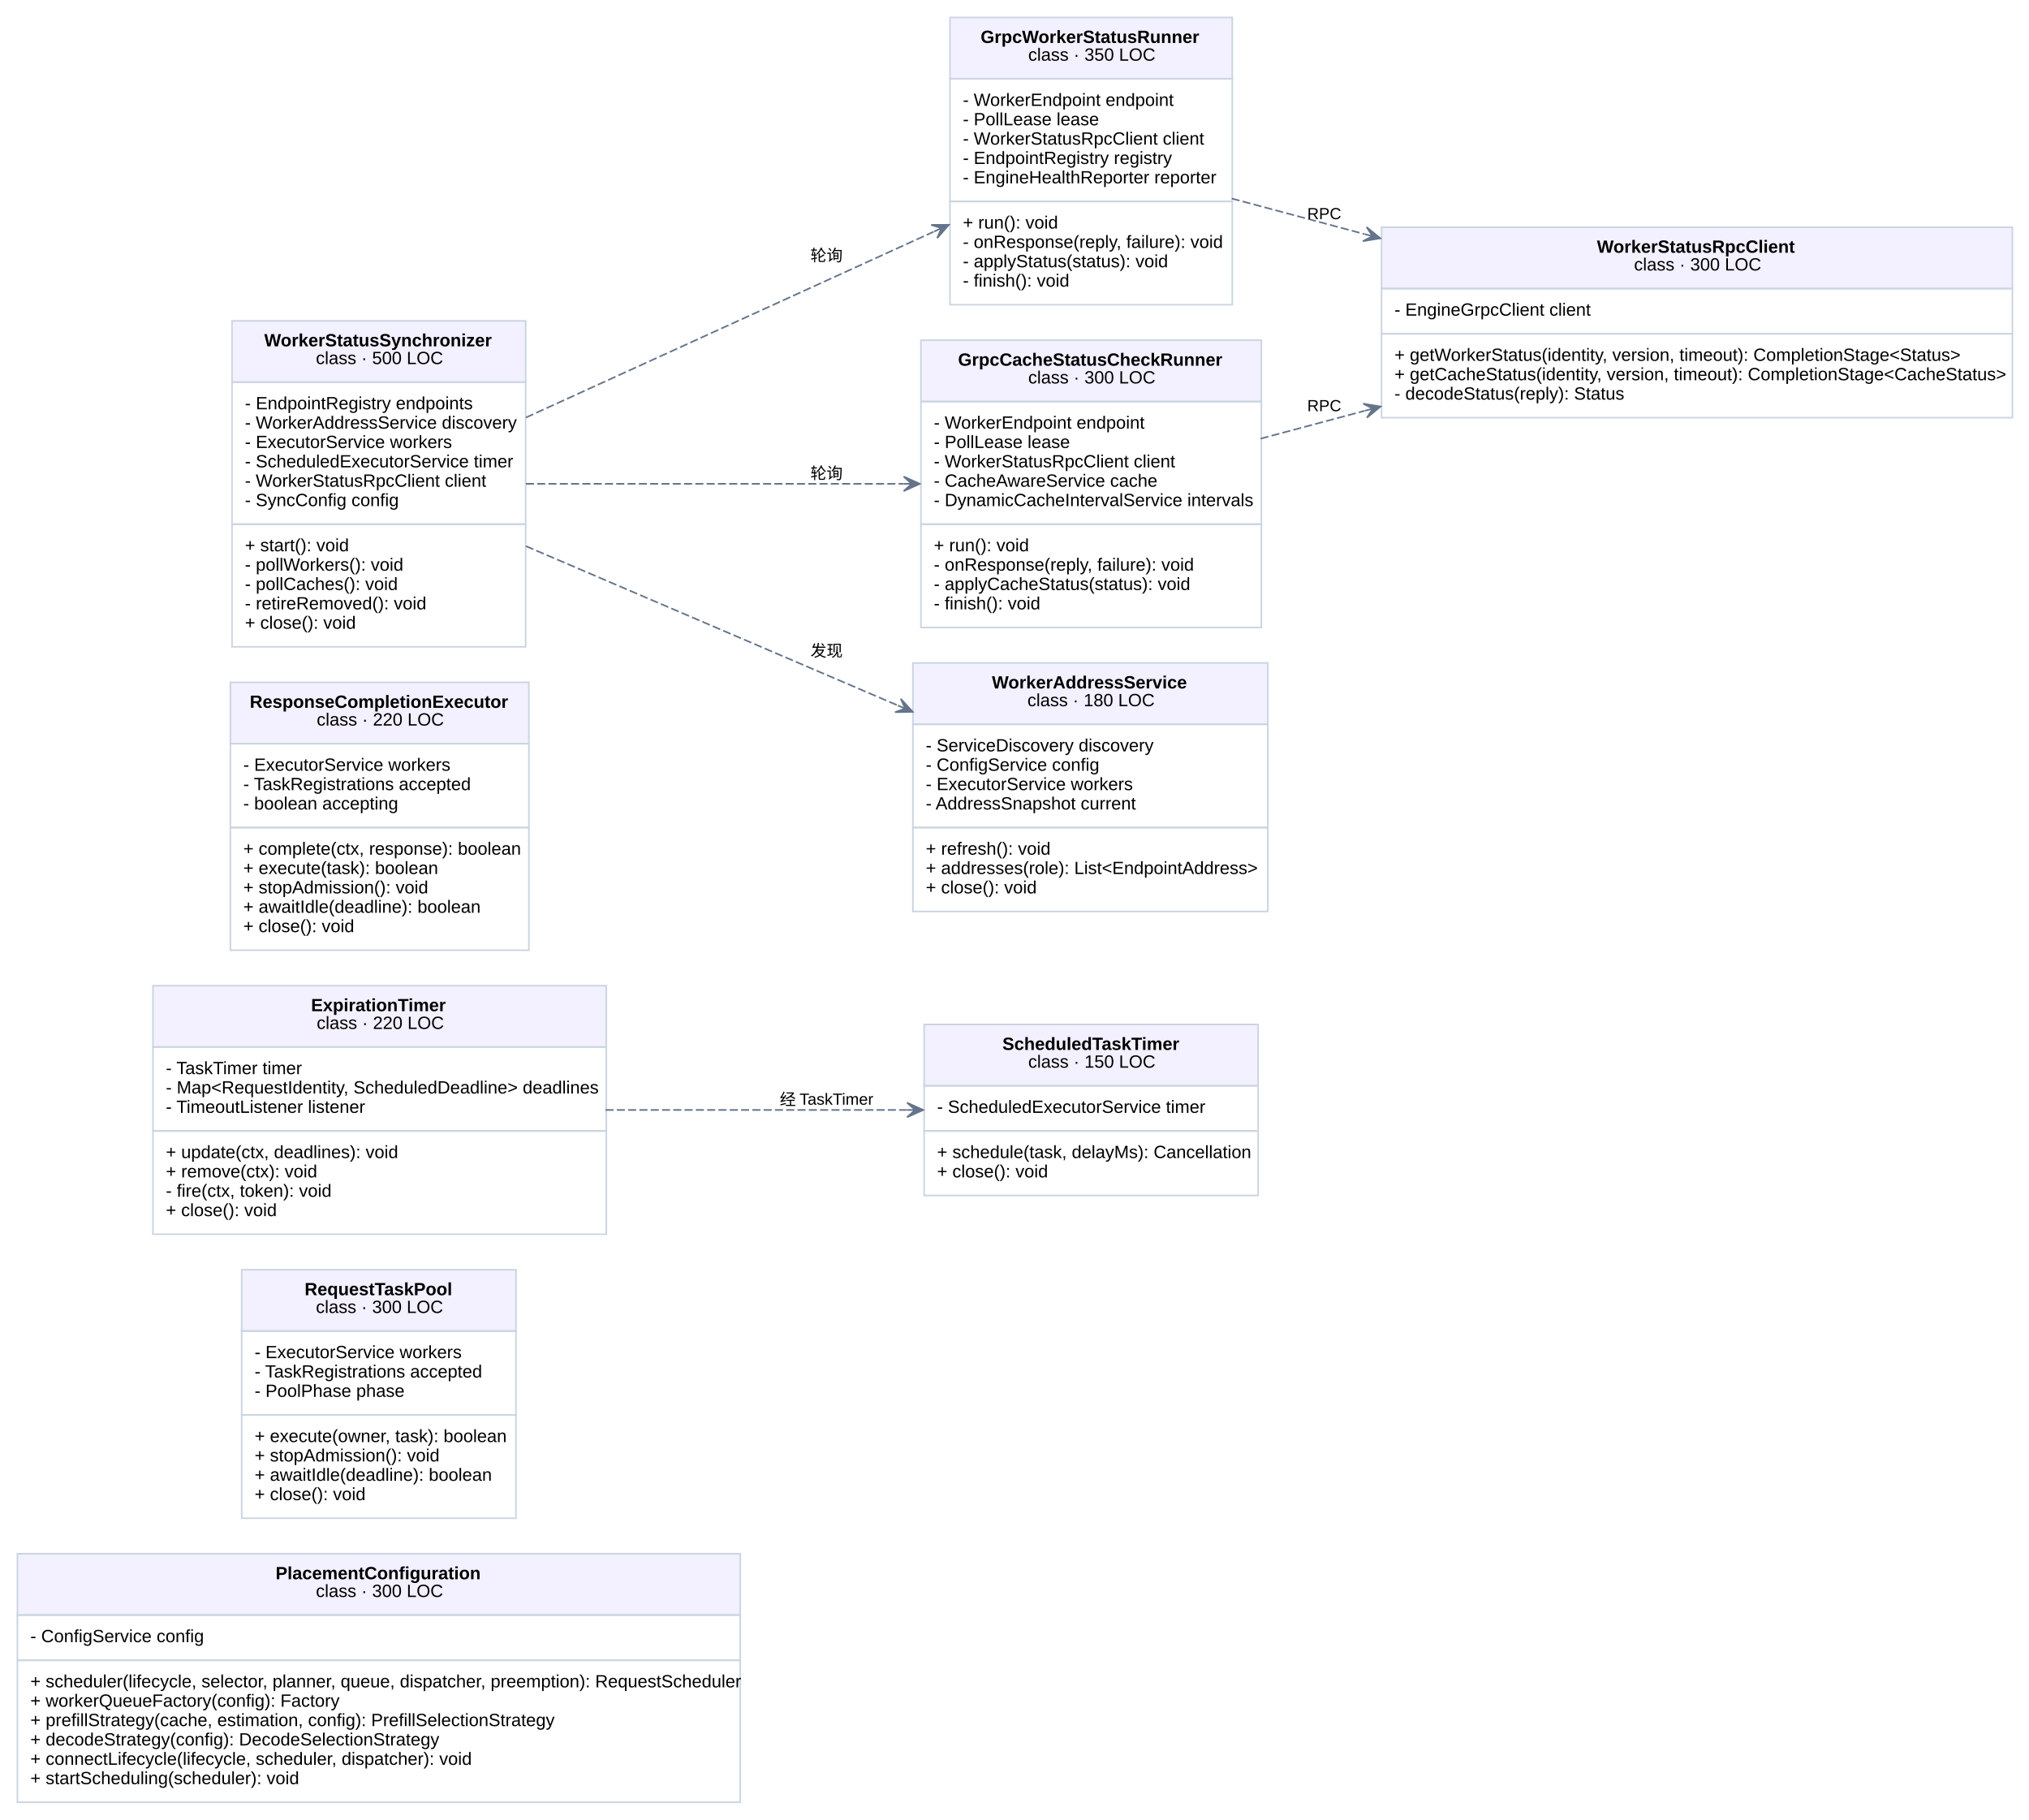
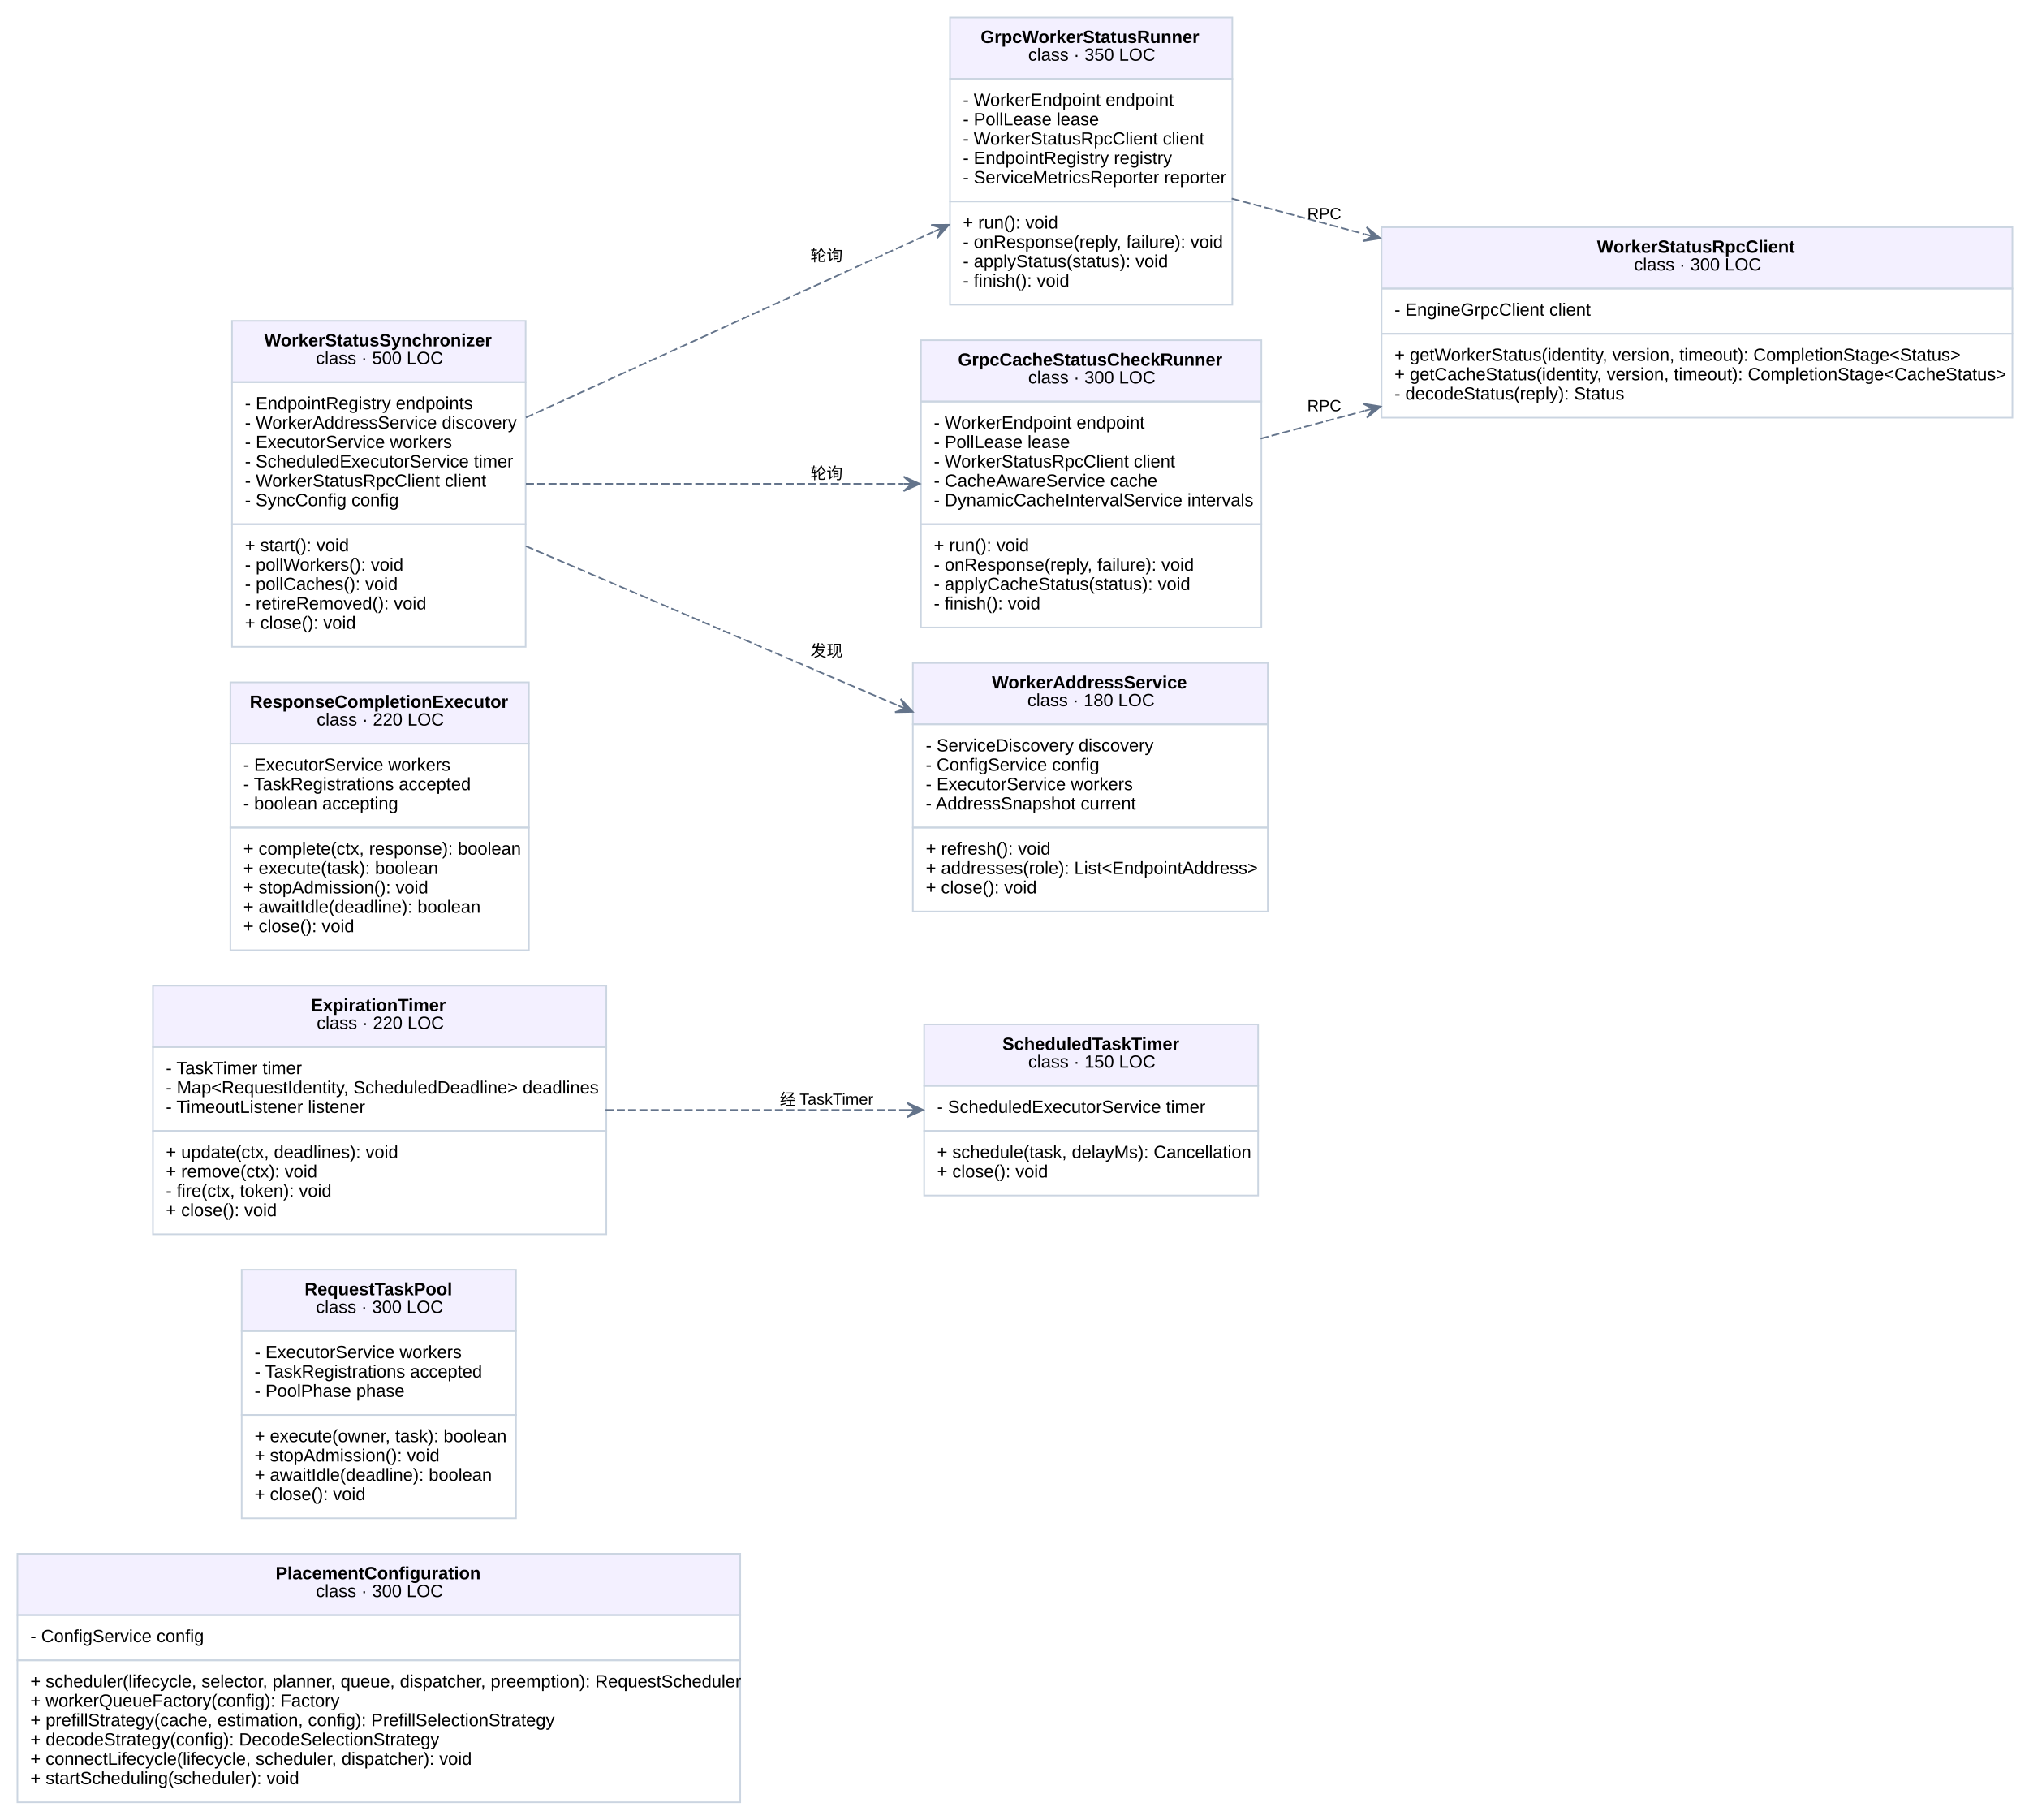
<svg xmlns="http://www.w3.org/2000/svg" width="1258pt" height="1128pt" viewBox="0.00 0.00 1257.60 1127.60">
  <g id="graph0" class="graph" transform="scale(1 1) rotate(0) translate(10.8 1116.8)">
    <g id="node1" class="node">
      <polygon fill="#f3f0ff" stroke="transparent" points="0,-116 0,-154 448,-154 448,-116 0,-116" />
      <polygon fill="none" stroke="#cbd5e1" points="0,-116 0,-154 448,-154 448,-116 0,-116" />
      <text text-anchor="start" x="160" y="-138.2" font-family="Arial" font-weight="bold" font-size="11.00">PlacementConfiguration</text>
      <text text-anchor="start" x="185" y="-127.2" font-family="Arial" font-size="11.00">class · 300 LOC</text>
      <polygon fill="none" stroke="#cbd5e1" points="0,-88 0,-116 448,-116 448,-88 0,-88" />
      <text text-anchor="start" x="8" y="-99.2" font-family="Arial" font-size="11.00">- ConfigService config</text>
      <polygon fill="none" stroke="#cbd5e1" points="0,0 0,-88 448,-88 448,0 0,0" />
      <text text-anchor="start" x="8" y="-71.2" font-family="Arial" font-size="11.00">+ scheduler(lifecycle, selector, planner, queue, dispatcher, preemption): RequestScheduler</text>
      <text text-anchor="start" x="8" y="-59.2" font-family="Arial" font-size="11.00">+ workerQueueFactory(config): Factory</text>
      <text text-anchor="start" x="8" y="-47.2" font-family="Arial" font-size="11.00">+ prefillStrategy(cache, estimation, config): PrefillSelectionStrategy</text>
      <text text-anchor="start" x="8" y="-35.2" font-family="Arial" font-size="11.00">+ decodeStrategy(config): DecodeSelectionStrategy</text>
      <text text-anchor="start" x="8" y="-23.2" font-family="Arial" font-size="11.00">+ connectLifecycle(lifecycle, scheduler, dispatcher): void</text>
      <text text-anchor="start" x="8" y="-11.2" font-family="Arial" font-size="11.00">+ startScheduling(scheduler): void</text>
    </g>
    <g id="node2" class="node">
      <polygon fill="#f3f0ff" stroke="transparent" points="139,-292 139,-330 309,-330 309,-292 139,-292" />
      <polygon fill="none" stroke="#cbd5e1" points="139,-292 139,-330 309,-330 309,-292 139,-292" />
      <text text-anchor="start" x="178" y="-314.2" font-family="Arial" font-weight="bold" font-size="11.00">RequestTaskPool</text>
      <text text-anchor="start" x="185" y="-303.2" font-family="Arial" font-size="11.00">class · 300 LOC</text>
      <polygon fill="none" stroke="#cbd5e1" points="139,-240 139,-292 309,-292 309,-240 139,-240" />
      <text text-anchor="start" x="147" y="-275.2" font-family="Arial" font-size="11.00">- ExecutorService workers</text>
      <text text-anchor="start" x="147" y="-263.2" font-family="Arial" font-size="11.00">- TaskRegistrations accepted</text>
      <text text-anchor="start" x="147" y="-251.2" font-family="Arial" font-size="11.00">- PoolPhase phase</text>
      <polygon fill="none" stroke="#cbd5e1" points="139,-176 139,-240 309,-240 309,-176 139,-176" />
      <text text-anchor="start" x="147" y="-223.2" font-family="Arial" font-size="11.00">+ execute(owner, task): boolean</text>
      <text text-anchor="start" x="147" y="-211.2" font-family="Arial" font-size="11.00">+ stopAdmission(): void</text>
      <text text-anchor="start" x="147" y="-199.2" font-family="Arial" font-size="11.00">+ awaitIdle(deadline): boolean</text>
      <text text-anchor="start" x="147" y="-187.2" font-family="Arial" font-size="11.00">+ close(): void</text>
    </g>
    <g id="node3" class="node">
      <polygon fill="#f3f0ff" stroke="transparent" points="562,-444 562,-482 769,-482 769,-444 562,-444" />
      <polygon fill="none" stroke="#cbd5e1" points="562,-444 562,-482 769,-482 769,-444 562,-444" />
      <text text-anchor="start" x="610.5" y="-466.2" font-family="Arial" font-weight="bold" font-size="11.00">ScheduledTaskTimer</text>
      <text text-anchor="start" x="626.5" y="-455.2" font-family="Arial" font-size="11.00">class · 150 LOC</text>
      <polygon fill="none" stroke="#cbd5e1" points="562,-416 562,-444 769,-444 769,-416 562,-416" />
      <text text-anchor="start" x="570" y="-427.2" font-family="Arial" font-size="11.00">- ScheduledExecutorService timer</text>
      <polygon fill="none" stroke="#cbd5e1" points="562,-376 562,-416 769,-416 769,-376 562,-376" />
      <text text-anchor="start" x="570" y="-399.2" font-family="Arial" font-size="11.00">+ schedule(task, delayMs): Cancellation</text>
      <text text-anchor="start" x="570" y="-387.2" font-family="Arial" font-size="11.00">+ close(): void</text>
    </g>
    <g id="node4" class="node">
      <polygon fill="#f3f0ff" stroke="transparent" points="84,-468 84,-506 365,-506 365,-468 84,-468" />
      <polygon fill="none" stroke="#cbd5e1" points="84,-468 84,-506 365,-506 365,-468 84,-468" />
      <text text-anchor="start" x="182" y="-490.2" font-family="Arial" font-weight="bold" font-size="11.00">ExpirationTimer</text>
      <text text-anchor="start" x="185.5" y="-479.2" font-family="Arial" font-size="11.00">class · 220 LOC</text>
      <polygon fill="none" stroke="#cbd5e1" points="84,-416 84,-468 365,-468 365,-416 84,-416" />
      <text text-anchor="start" x="92" y="-451.2" font-family="Arial" font-size="11.00">- TaskTimer timer</text>
      <text text-anchor="start" x="92" y="-439.2" font-family="Arial" font-size="11.00">- Map&lt;RequestIdentity, ScheduledDeadline&gt; deadlines</text>
      <text text-anchor="start" x="92" y="-427.2" font-family="Arial" font-size="11.00">- TimeoutListener listener</text>
      <polygon fill="none" stroke="#cbd5e1" points="84,-352 84,-416 365,-416 365,-352 84,-352" />
      <text text-anchor="start" x="92" y="-399.2" font-family="Arial" font-size="11.00">+ update(ctx, deadlines): void</text>
      <text text-anchor="start" x="92" y="-387.2" font-family="Arial" font-size="11.00">+ remove(ctx): void</text>
      <text text-anchor="start" x="92" y="-375.2" font-family="Arial" font-size="11.00">- fire(ctx, token): void</text>
      <text text-anchor="start" x="92" y="-363.2" font-family="Arial" font-size="11.00">+ close(): void</text>
    </g>
    <g id="edge1" class="edge">
      <path fill="none" stroke="#64748b" stroke-dasharray="5,2" d="M364.51,-429C424.78,-429 494.38,-429 551.31,-429" />
      <polygon fill="#64748b" stroke="#64748b" points="561.42,-429 551.42,-433.5 556.42,-429 551.42,-429 551.42,-429 551.42,-429 556.42,-429 551.42,-424.5 561.42,-429 561.42,-429" />
      <text text-anchor="middle" x="501.5" y="-432" font-family="Arial" font-size="10.00">经 TaskTimer</text>
    </g>
    <g id="node5" class="node">
      <polygon fill="#f3f0ff" stroke="transparent" points="132,-656 132,-694 317,-694 317,-656 132,-656" />
      <polygon fill="none" stroke="#cbd5e1" points="132,-656 132,-694 317,-694 317,-656 132,-656" />
      <text text-anchor="start" x="144" y="-678.2" font-family="Arial" font-weight="bold" font-size="11.00">ResponseCompletionExecutor</text>
      <text text-anchor="start" x="185.5" y="-667.2" font-family="Arial" font-size="11.00">class · 220 LOC</text>
      <polygon fill="none" stroke="#cbd5e1" points="132,-604 132,-656 317,-656 317,-604 132,-604" />
      <text text-anchor="start" x="140" y="-639.2" font-family="Arial" font-size="11.00">- ExecutorService workers</text>
      <text text-anchor="start" x="140" y="-627.2" font-family="Arial" font-size="11.00">- TaskRegistrations accepted</text>
      <text text-anchor="start" x="140" y="-615.2" font-family="Arial" font-size="11.00">- boolean accepting</text>
      <polygon fill="none" stroke="#cbd5e1" points="132,-528 132,-604 317,-604 317,-528 132,-528" />
      <text text-anchor="start" x="140" y="-587.2" font-family="Arial" font-size="11.00">+ complete(ctx, response): boolean</text>
      <text text-anchor="start" x="140" y="-575.2" font-family="Arial" font-size="11.00">+ execute(task): boolean</text>
      <text text-anchor="start" x="140" y="-563.2" font-family="Arial" font-size="11.00">+ stopAdmission(): void</text>
      <text text-anchor="start" x="140" y="-551.2" font-family="Arial" font-size="11.00">+ awaitIdle(deadline): boolean</text>
      <text text-anchor="start" x="140" y="-539.2" font-family="Arial" font-size="11.00">+ close(): void</text>
    </g>
    <g id="node6" class="node">
      <polygon fill="#f3f0ff" stroke="transparent" points="133,-880 133,-918 315,-918 315,-880 133,-880" />
      <polygon fill="none" stroke="#cbd5e1" points="133,-880 133,-918 315,-918 315,-880 133,-880" />
      <text text-anchor="start" x="153" y="-902.2" font-family="Arial" font-weight="bold" font-size="11.00">WorkerStatusSynchronizer</text>
      <text text-anchor="start" x="185" y="-891.2" font-family="Arial" font-size="11.00">class · 500 LOC</text>
      <polygon fill="none" stroke="#cbd5e1" points="133,-792 133,-880 315,-880 315,-792 133,-792" />
      <text text-anchor="start" x="141" y="-863.2" font-family="Arial" font-size="11.00">- EndpointRegistry endpoints</text>
      <text text-anchor="start" x="141" y="-851.2" font-family="Arial" font-size="11.00">- WorkerAddressService discovery</text>
      <text text-anchor="start" x="141" y="-839.2" font-family="Arial" font-size="11.00">- ExecutorService workers</text>
      <text text-anchor="start" x="141" y="-827.2" font-family="Arial" font-size="11.00">- ScheduledExecutorService timer</text>
      <text text-anchor="start" x="141" y="-815.2" font-family="Arial" font-size="11.00">- WorkerStatusRpcClient client</text>
      <text text-anchor="start" x="141" y="-803.2" font-family="Arial" font-size="11.00">- SyncConfig config</text>
      <polygon fill="none" stroke="#cbd5e1" points="133,-716 133,-792 315,-792 315,-716 133,-716" />
      <text text-anchor="start" x="141" y="-775.2" font-family="Arial" font-size="11.00">+ start(): void</text>
      <text text-anchor="start" x="141" y="-763.2" font-family="Arial" font-size="11.00">- pollWorkers(): void</text>
      <text text-anchor="start" x="141" y="-751.2" font-family="Arial" font-size="11.00">- pollCaches(): void</text>
      <text text-anchor="start" x="141" y="-739.2" font-family="Arial" font-size="11.00">- retireRemoved(): void</text>
      <text text-anchor="start" x="141" y="-727.2" font-family="Arial" font-size="11.00">+ close(): void</text>
    </g>
    <g id="node7" class="node">
      <polygon fill="#f3f0ff" stroke="transparent" points="578,-1068 578,-1106 753,-1106 753,-1068 578,-1068" />
      <polygon fill="none" stroke="#cbd5e1" points="578,-1068 578,-1106 753,-1106 753,-1068 578,-1068" />
      <text text-anchor="start" x="597" y="-1090.2" font-family="Arial" font-weight="bold" font-size="11.00">GrpcWorkerStatusRunner</text>
      <text text-anchor="start" x="626.5" y="-1079.2" font-family="Arial" font-size="11.00">class · 350 LOC</text>
      <polygon fill="none" stroke="#cbd5e1" points="578,-992 578,-1068 753,-1068 753,-992 578,-992" />
      <text text-anchor="start" x="586" y="-1051.2" font-family="Arial" font-size="11.00">- WorkerEndpoint endpoint</text>
      <text text-anchor="start" x="586" y="-1039.2" font-family="Arial" font-size="11.00">- PollLease lease</text>
      <text text-anchor="start" x="586" y="-1027.2" font-family="Arial" font-size="11.00">- WorkerStatusRpcClient client</text>
      <text text-anchor="start" x="586" y="-1015.2" font-family="Arial" font-size="11.00">- EndpointRegistry registry</text>
-       <text text-anchor="start" x="586" y="-1003.2" font-family="Arial" font-size="11.00">- EngineHealthReporter reporter</text>
+       <text text-anchor="start" x="586" y="-1003.2" font-family="Arial" font-size="11.00">- ServiceMetricsReporter reporter</text>
      <polygon fill="none" stroke="#cbd5e1" points="578,-928 578,-992 753,-992 753,-928 578,-928" />
      <text text-anchor="start" x="586" y="-975.2" font-family="Arial" font-size="11.00">+ run(): void</text>
      <text text-anchor="start" x="586" y="-963.2" font-family="Arial" font-size="11.00">- onResponse(reply, failure): void</text>
      <text text-anchor="start" x="586" y="-951.2" font-family="Arial" font-size="11.00">- applyStatus(status): void</text>
      <text text-anchor="start" x="586" y="-939.2" font-family="Arial" font-size="11.00">- finish(): void</text>
    </g>
    <g id="edge2" class="edge">
      <path fill="none" stroke="#64748b" stroke-dasharray="5,2" d="M315.16,-858.08C388.8,-891.62 492.62,-938.92 567.83,-973.19" />
      <polygon fill="#64748b" stroke="#64748b" points="577.32,-977.51 566.35,-977.46 572.77,-975.44 568.22,-973.36 568.22,-973.36 568.22,-973.36 572.77,-975.44 570.09,-969.27 577.32,-977.51 577.32,-977.51" />
      <text text-anchor="middle" x="501.5" y="-955" font-family="Arial" font-size="10.00">轮询</text>
    </g>
    <g id="node8" class="node">
      <polygon fill="#f3f0ff" stroke="transparent" points="560,-868 560,-906 771,-906 771,-868 560,-868" />
      <polygon fill="none" stroke="#cbd5e1" points="560,-868 560,-906 771,-906 771,-868 560,-868" />
      <text text-anchor="start" x="583" y="-890.2" font-family="Arial" font-weight="bold" font-size="11.00">GrpcCacheStatusCheckRunner</text>
      <text text-anchor="start" x="626.5" y="-879.2" font-family="Arial" font-size="11.00">class · 300 LOC</text>
      <polygon fill="none" stroke="#cbd5e1" points="560,-792 560,-868 771,-868 771,-792 560,-792" />
      <text text-anchor="start" x="568" y="-851.2" font-family="Arial" font-size="11.00">- WorkerEndpoint endpoint</text>
      <text text-anchor="start" x="568" y="-839.2" font-family="Arial" font-size="11.00">- PollLease lease</text>
      <text text-anchor="start" x="568" y="-827.2" font-family="Arial" font-size="11.00">- WorkerStatusRpcClient client</text>
      <text text-anchor="start" x="568" y="-815.2" font-family="Arial" font-size="11.00">- CacheAwareService cache</text>
      <text text-anchor="start" x="568" y="-803.2" font-family="Arial" font-size="11.00">- DynamicCacheIntervalService intervals</text>
      <polygon fill="none" stroke="#cbd5e1" points="560,-728 560,-792 771,-792 771,-728 560,-728" />
      <text text-anchor="start" x="568" y="-775.2" font-family="Arial" font-size="11.00">+ run(): void</text>
      <text text-anchor="start" x="568" y="-763.2" font-family="Arial" font-size="11.00">- onResponse(reply, failure): void</text>
      <text text-anchor="start" x="568" y="-751.2" font-family="Arial" font-size="11.00">- applyCacheStatus(status): void</text>
      <text text-anchor="start" x="568" y="-739.2" font-family="Arial" font-size="11.00">- finish(): void</text>
    </g>
    <g id="edge3" class="edge">
      <path fill="none" stroke="#64748b" stroke-dasharray="5,2" d="M315.16,-817C382.86,-817 476.08,-817 549.13,-817" />
      <polygon fill="#64748b" stroke="#64748b" points="559.29,-817 549.3,-821.5 554.29,-817 549.29,-817 549.29,-817 549.29,-817 554.29,-817 549.29,-812.5 559.29,-817 559.29,-817" />
      <text text-anchor="middle" x="501.5" y="-820" font-family="Arial" font-size="10.00">轮询</text>
    </g>
    <g id="node10" class="node">
      <polygon fill="#f3f0ff" stroke="transparent" points="555,-668 555,-706 775,-706 775,-668 555,-668" />
      <polygon fill="none" stroke="#cbd5e1" points="555,-668 555,-706 775,-706 775,-668 555,-668" />
      <text text-anchor="start" x="604" y="-690.2" font-family="Arial" font-weight="bold" font-size="11.00">WorkerAddressService</text>
      <text text-anchor="start" x="626" y="-679.2" font-family="Arial" font-size="11.00">class · 180 LOC</text>
      <polygon fill="none" stroke="#cbd5e1" points="555,-604 555,-668 775,-668 775,-604 555,-604" />
      <text text-anchor="start" x="563" y="-651.2" font-family="Arial" font-size="11.00">- ServiceDiscovery discovery</text>
      <text text-anchor="start" x="563" y="-639.2" font-family="Arial" font-size="11.00">- ConfigService config</text>
      <text text-anchor="start" x="563" y="-627.2" font-family="Arial" font-size="11.00">- ExecutorService workers</text>
      <text text-anchor="start" x="563" y="-615.2" font-family="Arial" font-size="11.00">- AddressSnapshot current</text>
      <polygon fill="none" stroke="#cbd5e1" points="555,-552 555,-604 775,-604 775,-552 555,-552" />
      <text text-anchor="start" x="563" y="-587.2" font-family="Arial" font-size="11.00">+ refresh(): void</text>
      <text text-anchor="start" x="563" y="-575.2" font-family="Arial" font-size="11.00">+ addresses(role): List&lt;EndpointAddress&gt;</text>
      <text text-anchor="start" x="563" y="-563.2" font-family="Arial" font-size="11.00">+ close(): void</text>
    </g>
    <g id="edge6" class="edge">
      <path fill="none" stroke="#64748b" stroke-dasharray="5,2" d="M315.16,-778.39C381.82,-749.84 473.21,-710.71 545.73,-679.65" />
      <polygon fill="#64748b" stroke="#64748b" points="554.92,-675.71 547.5,-683.79 550.33,-677.68 545.73,-679.65 545.73,-679.65 545.73,-679.65 550.33,-677.68 543.96,-675.51 554.92,-675.71 554.92,-675.71" />
      <text text-anchor="middle" x="501.5" y="-710" font-family="Arial" font-size="10.00">发现</text>
    </g>
    <g id="node9" class="node">
      <polygon fill="#f3f0ff" stroke="transparent" points="845.5,-938 845.5,-976 1236.5,-976 1236.5,-938 845.5,-938" />
      <polygon fill="none" stroke="#cbd5e1" points="845.5,-938 845.5,-976 1236.5,-976 1236.5,-938 845.5,-938" />
      <text text-anchor="start" x="979" y="-960.2" font-family="Arial" font-weight="bold" font-size="11.00">WorkerStatusRpcClient</text>
      <text text-anchor="start" x="1002" y="-949.2" font-family="Arial" font-size="11.00">class · 300 LOC</text>
      <polygon fill="none" stroke="#cbd5e1" points="845.5,-910 845.5,-938 1236.5,-938 1236.5,-910 845.5,-910" />
      <text text-anchor="start" x="853.5" y="-921.2" font-family="Arial" font-size="11.00">- EngineGrpcClient client</text>
      <polygon fill="none" stroke="#cbd5e1" points="845.5,-858 845.5,-910 1236.5,-910 1236.5,-858 845.5,-858" />
      <text text-anchor="start" x="853.5" y="-893.2" font-family="Arial" font-size="11.00">+ getWorkerStatus(identity, version, timeout): CompletionStage&lt;Status&gt;</text>
      <text text-anchor="start" x="853.5" y="-881.2" font-family="Arial" font-size="11.00">+ getCacheStatus(identity, version, timeout): CompletionStage&lt;CacheStatus&gt;</text>
      <text text-anchor="start" x="853.5" y="-869.2" font-family="Arial" font-size="11.00">- decodeStatus(reply): Status</text>
    </g>
    <g id="edge4" class="edge">
      <path fill="none" stroke="#64748b" stroke-dasharray="5,2" d="M752.63,-993.81C777.6,-987.12 805.97,-979.52 834.92,-971.77" />
      <polygon fill="#64748b" stroke="#64748b" points="844.75,-969.14 836.25,-976.08 839.92,-970.43 835.09,-971.73 835.09,-971.73 835.09,-971.73 839.92,-970.43 833.93,-967.38 844.75,-969.14 844.75,-969.14" />
      <text text-anchor="middle" x="810" y="-981" font-family="Arial" font-size="10.00">RPC</text>
    </g>
    <g id="edge5" class="edge">
      <path fill="none" stroke="#64748b" stroke-dasharray="5,2" d="M770.54,-844.99C790.84,-850.42 812.76,-856.29 835.02,-862.25" />
      <polygon fill="#64748b" stroke="#64748b" points="844.93,-864.91 834.1,-866.67 840.1,-863.61 835.27,-862.32 835.27,-862.32 835.27,-862.32 840.1,-863.61 836.43,-857.97 844.93,-864.91 844.93,-864.91" />
      <text text-anchor="middle" x="810" y="-862" font-family="Arial" font-size="10.00">RPC</text>
    </g>
  </g>
</svg>
